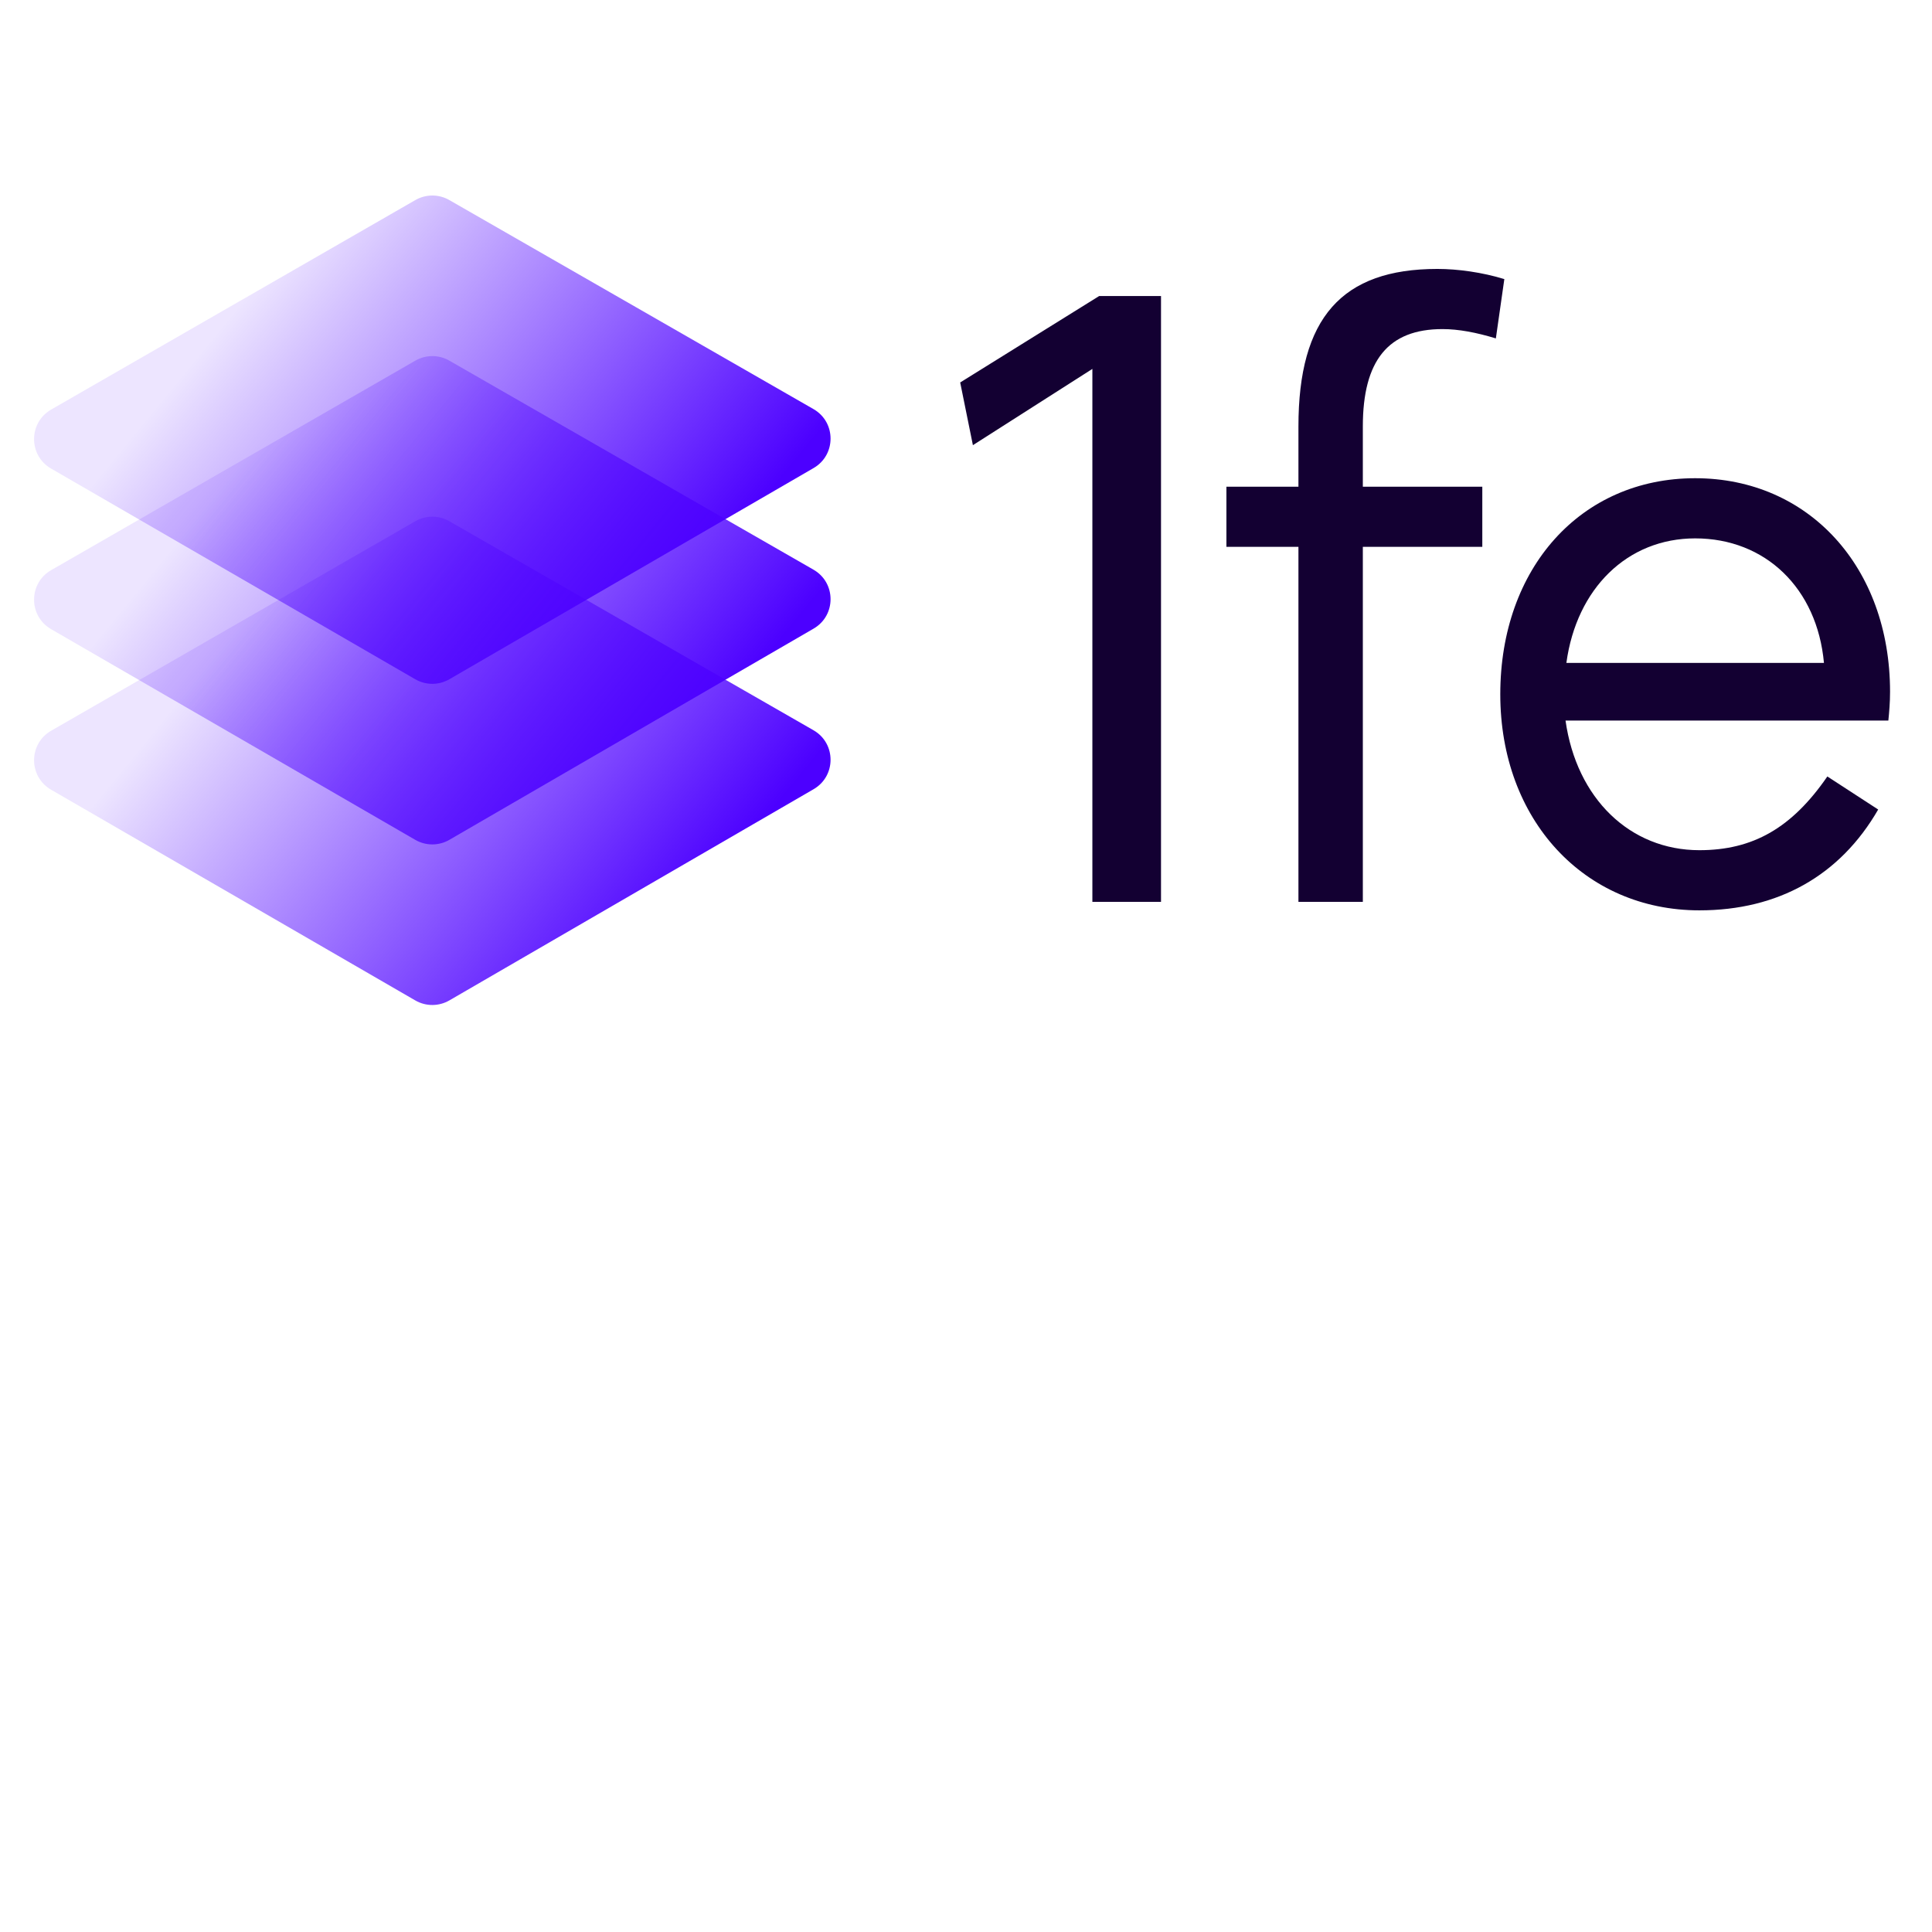
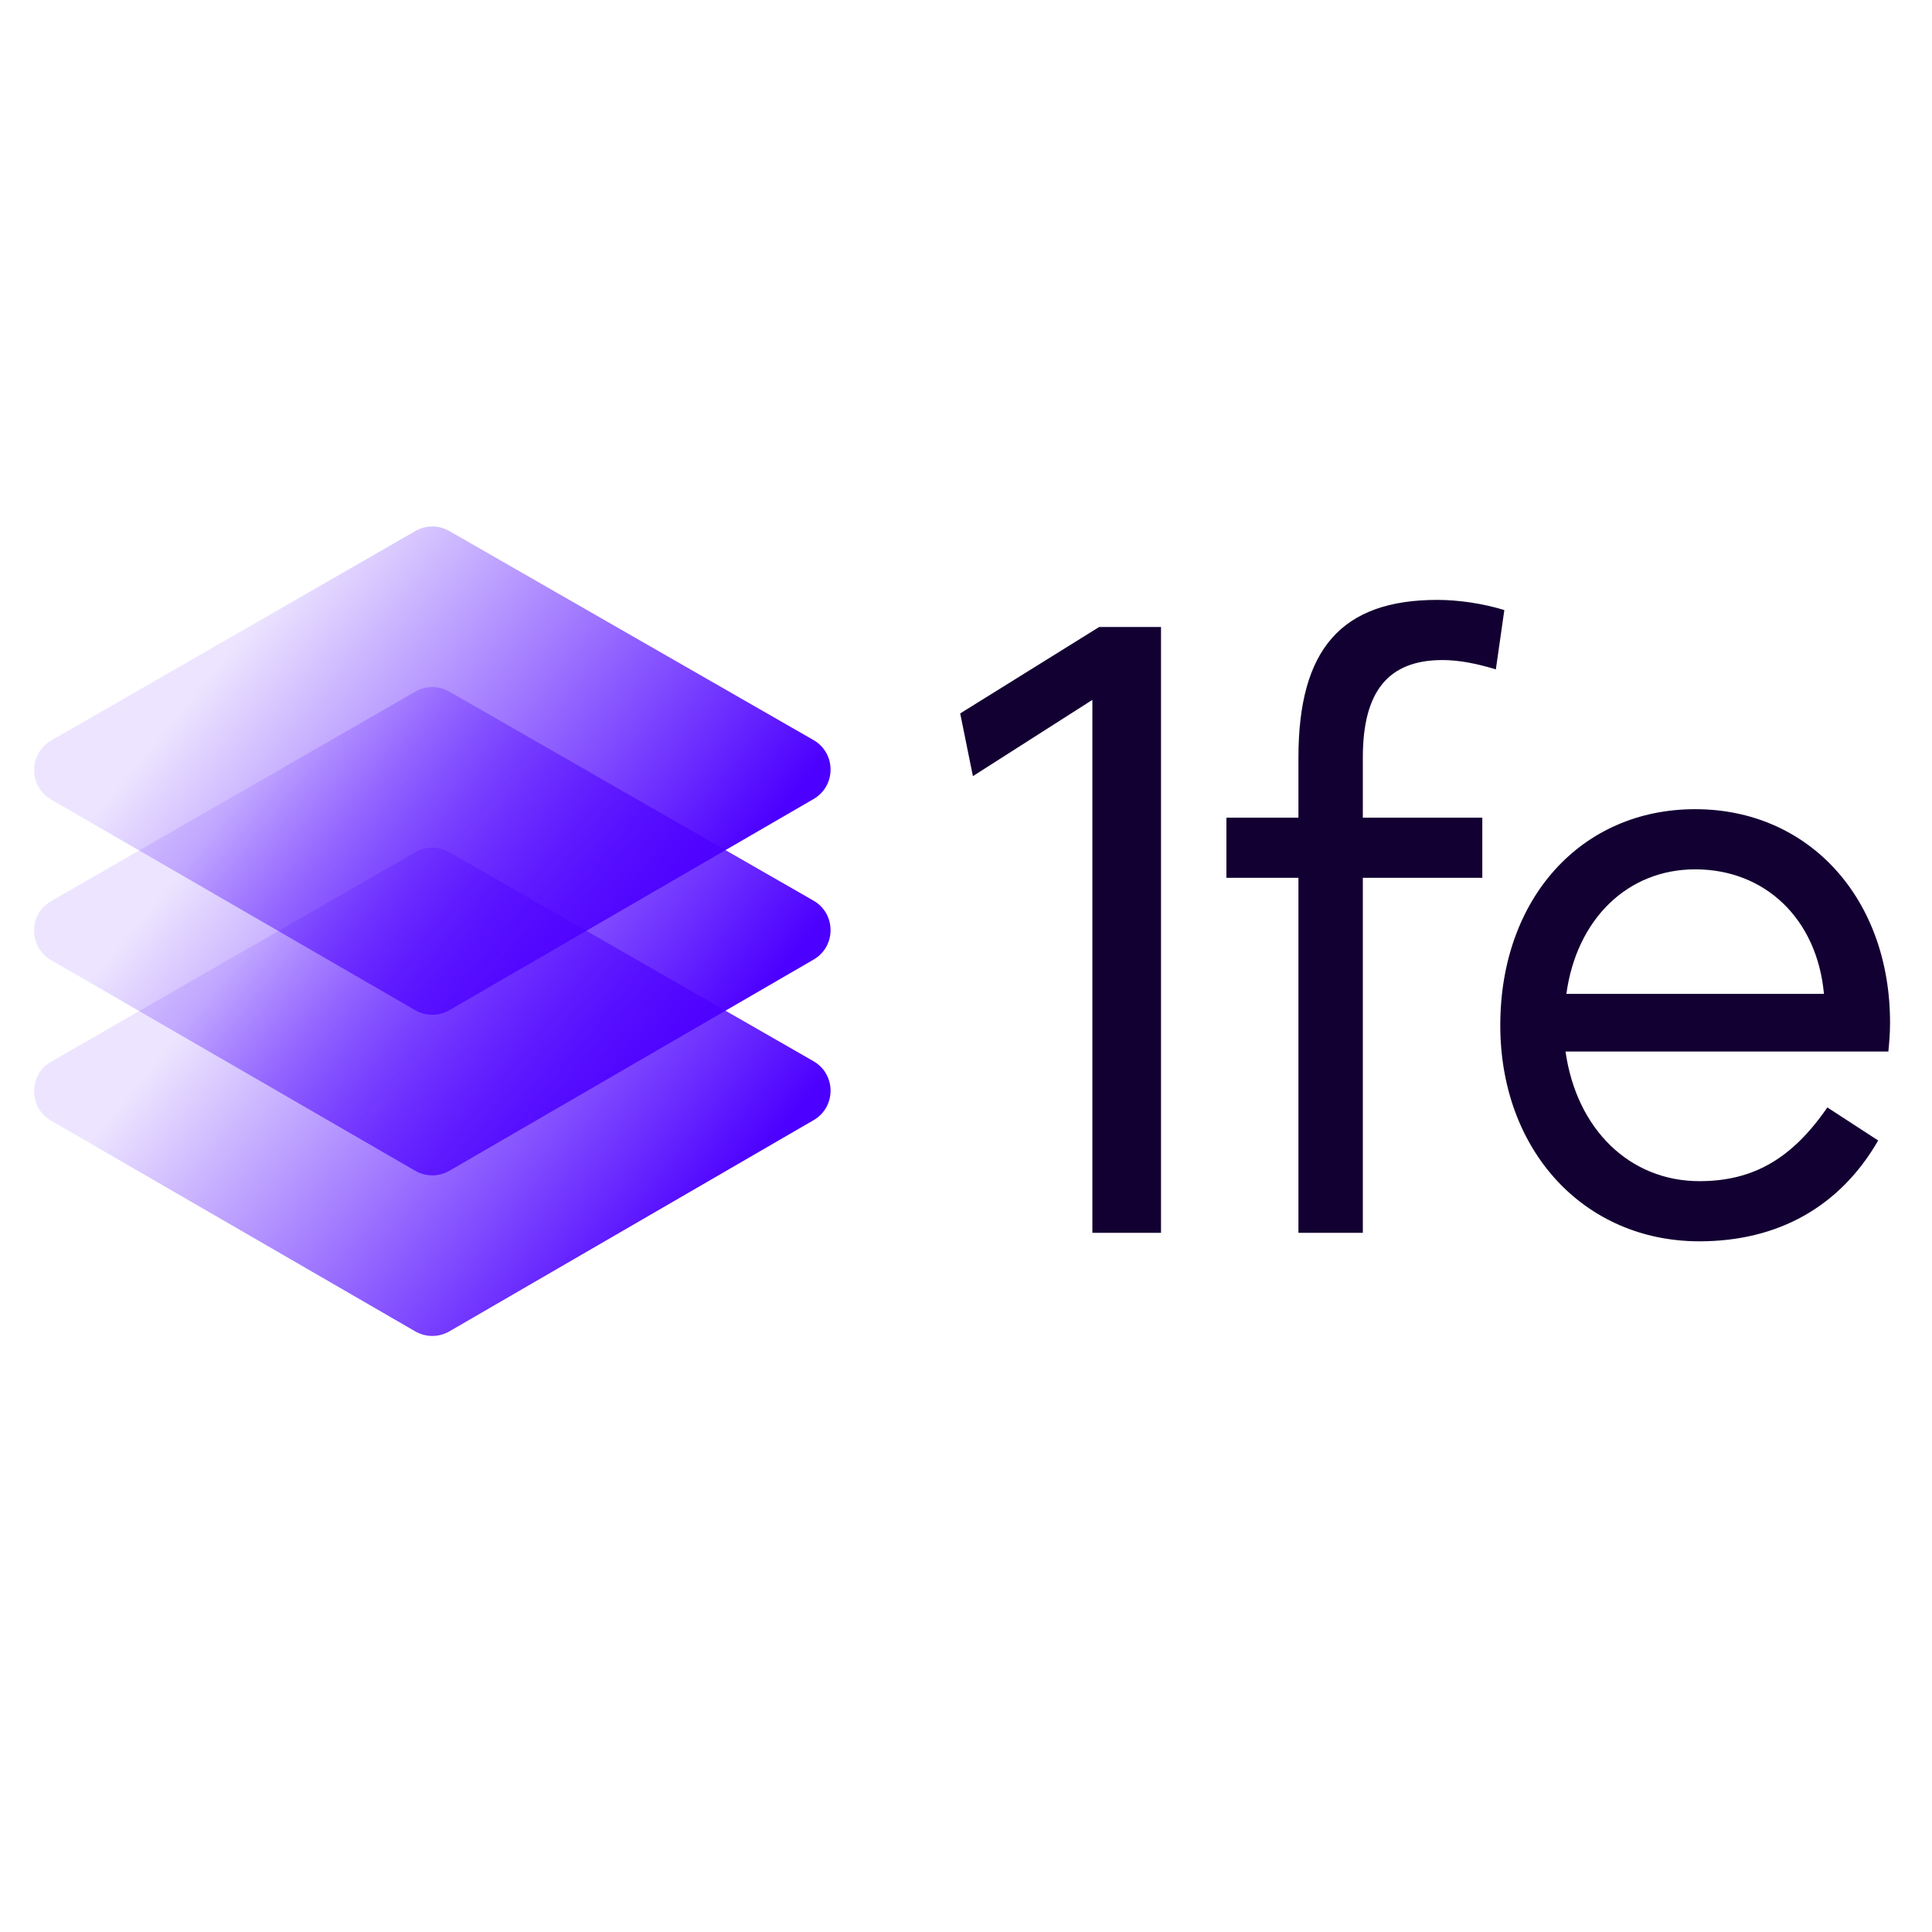
<svg xmlns="http://www.w3.org/2000/svg" width="467" height="467" viewBox="0 0 467 467" fill="none">
-   <path d="M232.096 92.45L265.685 71.559H280.637V218H264.047V89.173L235.168 107.606L232.096 92.45ZM329.422 218H313.856V132.184H296.447V117.642H313.856V103.101C313.856 76.885 324.302 65.005 347.445 65.005C352.361 65.005 358.3 65.825 363.625 67.463L361.577 81.8C356.867 80.366 352.566 79.547 348.674 79.547C335.566 79.547 329.422 87.125 329.422 103.101V117.642H358.3V132.184H329.422V218ZM410.777 220.048C382.923 220.048 362.646 198.133 362.646 167.821C362.646 137.304 382.103 115.594 409.753 115.594C437.198 115.594 456.86 137.099 456.86 167.207C456.86 169.869 456.655 172.122 456.45 174.17H378.417C381.079 193.013 393.982 205.506 410.777 205.506C423.68 205.506 433.101 200.181 441.704 187.688L453.992 195.676C444.776 211.651 429.824 220.048 410.777 220.048ZM378.622 160.243H440.884C439.246 142.22 426.752 130.136 409.753 130.136C393.368 130.136 381.079 142.22 378.622 160.243Z" fill="#130032" />
-   <path d="M196.661 113.137C202.143 109.958 202.126 102.036 196.63 98.882L108.601 48.354C106.062 46.896 102.939 46.898 100.401 48.358L12.363 99.002C6.871 102.161 6.861 110.083 12.345 113.257L100.375 164.19C102.926 165.666 106.073 165.665 108.623 164.186L196.661 113.137Z" fill="url(#paint0_linear_42_595)" />
-   <path d="M196.661 151.951C202.143 148.773 202.126 140.851 196.63 137.697L108.601 87.169C106.062 85.711 102.939 85.713 100.401 87.173L12.363 137.817C6.871 140.976 6.861 148.898 12.345 152.072L100.375 203.005C102.926 204.481 106.073 204.48 108.623 203.001L196.661 151.951Z" fill="url(#paint1_linear_42_595)" />
-   <path d="M196.661 190.765C202.143 187.587 202.126 179.665 196.63 176.51L108.601 125.983C106.062 124.525 102.939 124.527 100.401 125.987L12.363 176.631C6.871 179.79 6.861 187.712 12.345 190.886L100.375 241.819C102.926 243.295 106.073 243.294 108.623 241.815L196.661 190.765Z" fill="url(#paint2_linear_42_595)" />
+   <style>
+   .text-fill { fill: #130032; }
+   .logo-fill-1 { fill: url(#paint0_linear_42_595); }
+   .logo-fill-2 { fill: url(#paint1_linear_42_595); }
+   .logo-fill-3 { fill: url(#paint2_linear_42_595); }
+   
+   @media (prefers-color-scheme: dark) {
+     .text-fill { fill: #E8E8E8; }
+     .logo-fill-1 { fill: url(#paint0_linear_dark); }
+     .logo-fill-2 { fill: url(#paint1_linear_dark); }
+     .logo-fill-3 { fill: url(#paint2_linear_dark); }
+   }
+ </style>
+   <g transform="translate(0, 80)">
+     <path d="M232.096 92.45L265.685 71.559H280.637V218H264.047V89.173L235.168 107.606L232.096 92.45ZM329.422 218H313.856V132.184H296.447V117.642H313.856V103.101C313.856 76.885 324.302 65.005 347.445 65.005C352.361 65.005 358.3 65.825 363.625 67.463L361.577 81.8C356.867 80.366 352.566 79.547 348.674 79.547C335.566 79.547 329.422 87.125 329.422 103.101V117.642H358.3V132.184H329.422V218ZM410.777 220.048C382.923 220.048 362.646 198.133 362.646 167.821C362.646 137.304 382.103 115.594 409.753 115.594C437.198 115.594 456.86 137.099 456.86 167.207C456.86 169.869 456.655 172.122 456.45 174.17H378.417C381.079 193.013 393.982 205.506 410.777 205.506C423.68 205.506 433.101 200.181 441.704 187.688L453.992 195.676C444.776 211.651 429.824 220.048 410.777 220.048ZM378.622 160.243H440.884C439.246 142.22 426.752 130.136 409.753 130.136C393.368 130.136 381.079 142.22 378.622 160.243Z" class="text-fill" />
+     <path d="M196.661 113.137C202.143 109.958 202.126 102.036 196.63 98.882L108.601 48.354C106.062 46.896 102.939 46.898 100.401 48.358L12.363 99.002C6.871 102.161 6.861 110.083 12.345 113.257L100.375 164.19C102.926 165.666 106.073 165.665 108.623 164.186L196.661 113.137Z" class="logo-fill-1" />
+     <path d="M196.661 151.951C202.143 148.773 202.126 140.851 196.63 137.697L108.601 87.169C106.062 85.711 102.939 85.713 100.401 87.173L12.363 137.817C6.871 140.976 6.861 148.898 12.345 152.072L100.375 203.005C102.926 204.481 106.073 204.48 108.623 203.001L196.661 151.951Z" class="logo-fill-2" />
+     <path d="M196.661 190.765C202.143 187.587 202.126 179.665 196.63 176.51L108.601 125.983C106.062 124.525 102.939 124.527 100.401 125.987L12.363 176.631C6.871 179.79 6.861 187.712 12.345 190.886L100.375 241.819C102.926 243.295 106.073 243.294 108.623 241.815L196.661 190.765Z" class="logo-fill-3" />
+   </g>
  <defs>
    <linearGradient id="paint0_linear_42_595" x1="160.769" y1="149.696" x2="61.896" y2="68.508" gradientUnits="userSpaceOnUse">
      <stop stop-color="#4C00FF" />
      <stop offset="1" stop-color="#4C00FF" stop-opacity="0.1" />
    </linearGradient>
    <linearGradient id="paint1_linear_42_595" x1="160.769" y1="188.511" x2="61.896" y2="107.323" gradientUnits="userSpaceOnUse">
      <stop stop-color="#4C00FF" />
      <stop offset="1" stop-color="#4C00FF" stop-opacity="0.1" />
    </linearGradient>
    <linearGradient id="paint2_linear_42_595" x1="160.769" y1="227.325" x2="61.896" y2="146.137" gradientUnits="userSpaceOnUse">
      <stop stop-color="#4C00FF" />
      <stop offset="1" stop-color="#4C00FF" stop-opacity="0.1" />
    </linearGradient>
+     <linearGradient id="paint0_linear_dark" x1="160.769" y1="149.696" x2="61.896" y2="68.508" gradientUnits="userSpaceOnUse">
+       <stop stop-color="#7C3AED" />
+       <stop offset="1" stop-color="#7C3AED" stop-opacity="0.3" />
+     </linearGradient>
+     <linearGradient id="paint1_linear_dark" x1="160.769" y1="188.511" x2="61.896" y2="107.323" gradientUnits="userSpaceOnUse">
+       <stop stop-color="#7C3AED" />
+       <stop offset="1" stop-color="#7C3AED" stop-opacity="0.3" />
+     </linearGradient>
+     <linearGradient id="paint2_linear_dark" x1="160.769" y1="227.325" x2="61.896" y2="146.137" gradientUnits="userSpaceOnUse">
+       <stop stop-color="#7C3AED" />
+       <stop offset="1" stop-color="#7C3AED" stop-opacity="0.3" />
+     </linearGradient>
  </defs>
</svg>
